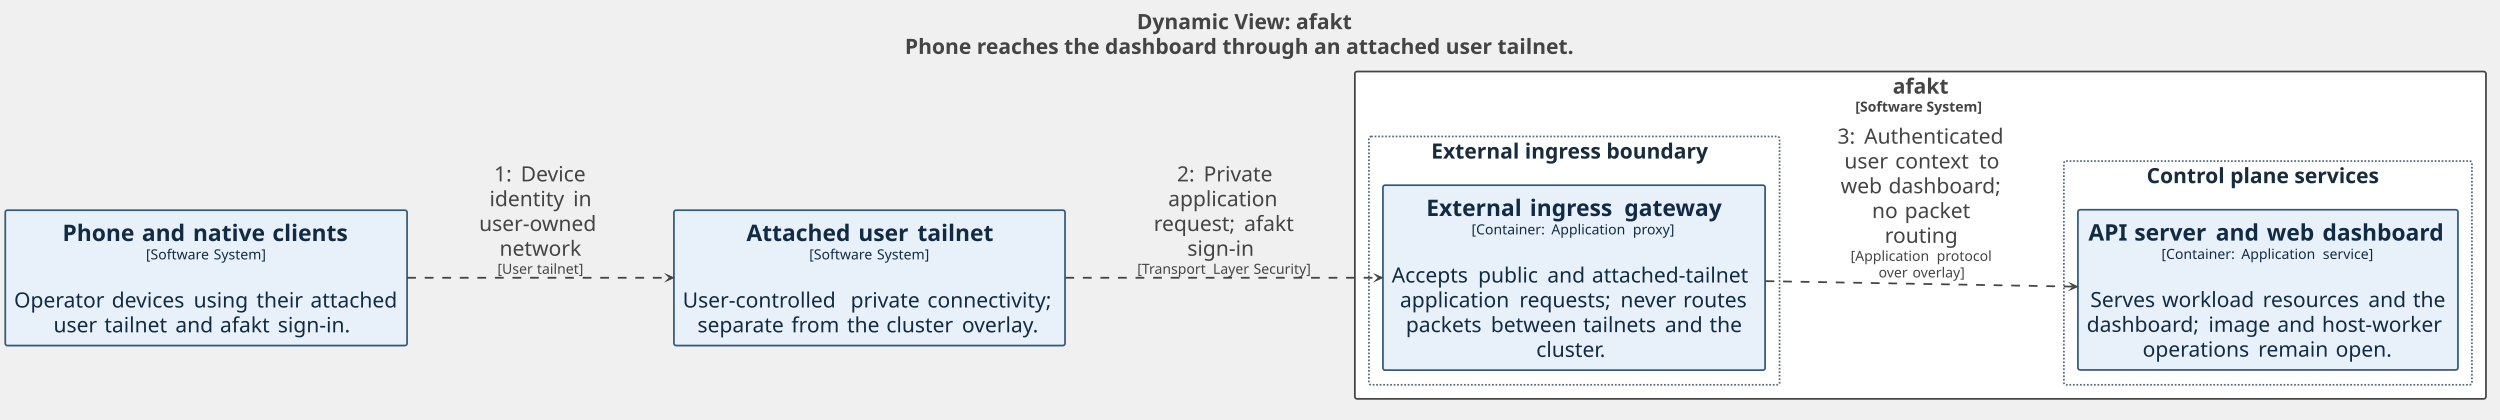
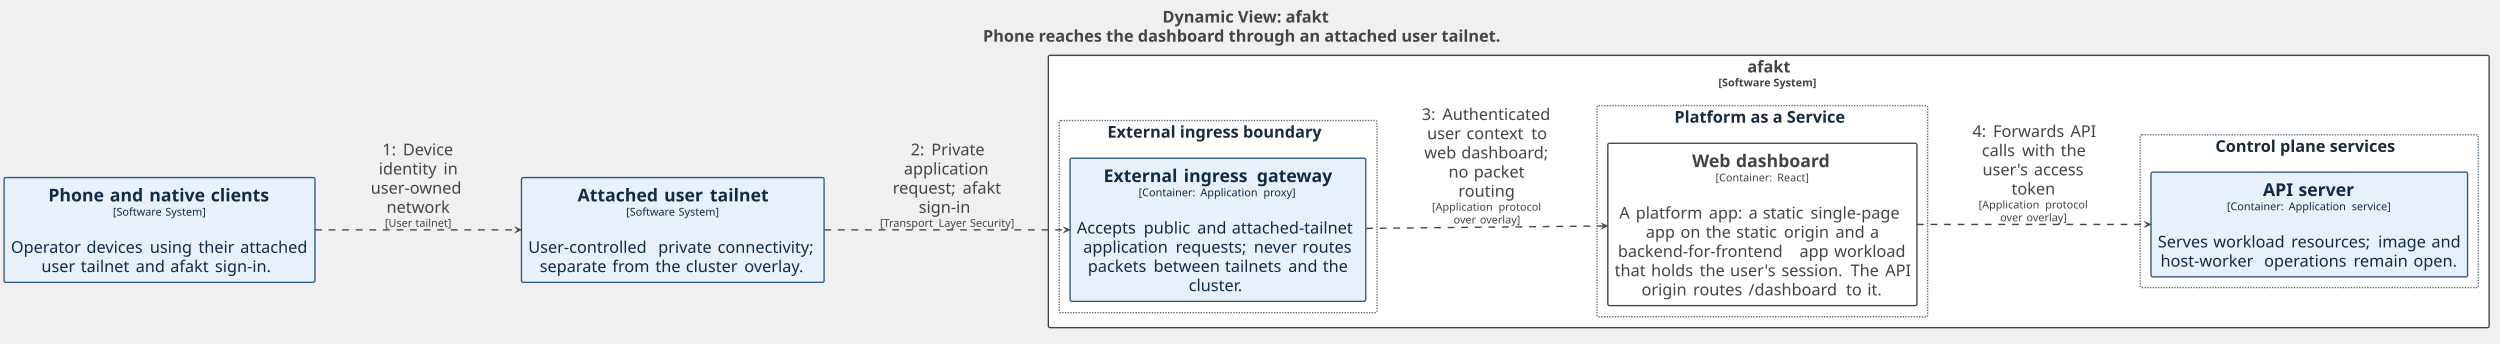
- <svg xmlns="http://www.w3.org/2000/svg" version="1.1" data-diagram-type="DESCRIPTION" style="width:2849px;height:478px;background:#FFFFFF;" width="2849px" height="478px" viewBox="0 0 2849 478" zoomAndPan="magnify" preserveAspectRatio="none" contentStyleType="text/css">
+ <svg xmlns="http://www.w3.org/2000/svg" version="1.1" data-diagram-type="DESCRIPTION" style="width:3682px;height:506px;background:#FFFFFF;" width="3682px" height="506px" viewBox="0 0 3682 506" zoomAndPan="magnify" preserveAspectRatio="none" contentStyleType="text/css">
  <defs />
  <g font-family="sans-serif" lengthAdjust="spacing">
    <g class="title" data-source-line="1">
-       <text x="1295.539" y="33.203" fill="#444" font-size="24" textLength="250.922" font-weight="700">Dynamic View: afakt</text>
-       <text x="1031.217" y="61.469" fill="#444" font-size="24" textLength="779.566" font-weight="700">Phone reaches the dashboard through an attached user tailnet.</text>
-     </g>
-     <g class="cluster" data-qualified-name="afakt.n.size.16..Software System...size." id="ent0001" data-source-line="75">
-       <rect x="1544" y="81.531" width="1289" height="373" fill="#FFF" style="stroke:#444;stroke-width:2;" rx="2.5" ry="2.5" />
-       <text x="2156.959" y="106.734" fill="#444" font-size="24" textLength="63.082" font-weight="700">afakt</text>
-       <text x="2114.32" y="127.266" fill="#444" font-size="16" textLength="148.359" font-weight="700">[Software System]</text>
-     </g>
-     <g class="cluster" data-qualified-name="afakt.n.size.16..Software System...size..group16" id="ent0002" data-source-line="76">
-       <rect x="2352" y="183.531" width="465" height="255" fill="#FFF" style="stroke:#536B7E;stroke-width:2;stroke-dasharray:2,2;" rx="2.5" ry="2.5" />
-       <text x="2446.295" y="208.734" fill="#182C3E" font-size="24" textLength="276.41" font-weight="700">Control plane services</text>
-     </g>
-     <g class="cluster" data-qualified-name="afakt.n.size.16..Software System...size..group17" id="ent0004" data-source-line="80">
-       <rect x="1560" y="155.531" width="468" height="283" fill="#FFF" style="stroke:#536B7E;stroke-width:2;stroke-dasharray:2,2;" rx="2.5" ry="2.5" />
-       <text x="1631.016" y="180.734" fill="#182C3E" font-size="24" textLength="325.969" font-weight="700">External ingress boundary</text>
-     </g>
-     <g class="entity" data-qualified-name="Phoneandnativeclients" id="ent0006" data-source-line="86">
-       <rect x="6" y="239.531" width="457.895" height="154.262" fill="#E8F1FA" style="stroke:#315B7D;stroke-width:2;" rx="2.5" ry="2.5" />
-       <text x="71.178" y="274.668" fill="#122B44" font-size="26" textLength="81.936" font-weight="700">Phone</text>
-       <text x="153.113" y="274.668" fill="#122B44" font-size="26" font-weight="700"> </text>
-       <text x="161.683" y="274.668" fill="#122B44" font-size="26" textLength="49.588" font-weight="700">and</text>
-       <text x="211.271" y="274.668" fill="#122B44" font-size="26" font-weight="700"> </text>
-       <text x="219.84" y="274.668" fill="#122B44" font-size="26" textLength="82.012" font-weight="700">native</text>
-       <text x="301.852" y="274.668" fill="#122B44" font-size="26" font-weight="700"> </text>
-       <text x="310.421" y="274.668" fill="#122B44" font-size="26" textLength="88.296" font-weight="700">clients</text>
-       <text x="166.26" y="295.621" fill="#122B44" font-size="16" textLength="72.141">[Software</text>
-       <text x="238.4" y="295.621" fill="#122B44" font-size="16"> </text>
-       <text x="243.463" y="295.621" fill="#122B44" font-size="16" textLength="60.172">System]</text>
-       <text x="231.15" y="322.199" fill="#122B44" font-size="24"> </text>
-       <text x="16" y="350.465" fill="#122B44" font-size="24" textLength="103.734">Operator</text>
-       <text x="119.734" y="350.465" fill="#122B44" font-size="24"> </text>
-       <text x="127.328" y="350.465" fill="#122B44" font-size="24" textLength="85.734">devices</text>
-       <text x="213.063" y="350.465" fill="#122B44" font-size="24"> </text>
-       <text x="220.656" y="350.465" fill="#122B44" font-size="24" textLength="63.926">using</text>
-       <text x="284.582" y="350.465" fill="#122B44" font-size="24"> </text>
-       <text x="292.176" y="350.465" fill="#122B44" font-size="24" textLength="54">their</text>
-       <text x="346.176" y="350.465" fill="#122B44" font-size="24"> </text>
-       <text x="353.77" y="350.465" fill="#122B44" font-size="24" textLength="100.125">attached</text>
-       <text x="60.959" y="378.73" fill="#122B44" font-size="24" textLength="50.32">user</text>
-       <text x="111.279" y="378.73" fill="#122B44" font-size="24"> </text>
-       <text x="118.873" y="378.73" fill="#122B44" font-size="24" textLength="73.348">tailnet</text>
-       <text x="192.221" y="378.73" fill="#122B44" font-size="24"> </text>
-       <text x="199.814" y="378.73" fill="#122B44" font-size="24" textLength="43.254">and</text>
-       <text x="243.068" y="378.73" fill="#122B44" font-size="24"> </text>
-       <text x="250.662" y="378.73" fill="#122B44" font-size="24" textLength="58.336">afakt</text>
-       <text x="308.998" y="378.73" fill="#122B44" font-size="24"> </text>
-       <text x="316.592" y="378.73" fill="#122B44" font-size="24" textLength="92.344">sign-in.</text>
-     </g>
-     <g class="entity" data-qualified-name="Attachedusertailnet" id="ent0007" data-source-line="87">
-       <rect x="768" y="239.531" width="445.707" height="154.262" fill="#E8F1FA" style="stroke:#315B7D;stroke-width:2;" rx="2.5" ry="2.5" />
-       <text x="850.64" y="274.668" fill="#122B44" font-size="26" textLength="118.879" font-weight="700">Attached</text>
-       <text x="969.519" y="274.668" fill="#122B44" font-size="26" font-weight="700"> </text>
-       <text x="978.088" y="274.668" fill="#122B44" font-size="26" textLength="58.83" font-weight="700">user</text>
-       <text x="1036.918" y="274.668" fill="#122B44" font-size="26" font-weight="700"> </text>
-       <text x="1045.488" y="274.668" fill="#122B44" font-size="26" textLength="85.579" font-weight="700">tailnet</text>
-       <text x="922.166" y="295.621" fill="#122B44" font-size="16" textLength="72.141">[Software</text>
-       <text x="994.307" y="295.621" fill="#122B44" font-size="16"> </text>
-       <text x="999.369" y="295.621" fill="#122B44" font-size="16" textLength="60.172">System]</text>
-       <text x="987.057" y="322.199" fill="#122B44" font-size="24"> </text>
-       <text x="778" y="350.465" fill="#122B44" font-size="24" textLength="183.762">User-controlled</text>
-       <text x="961.762" y="350.465" fill="#122B44" font-size="24"> </text>
-       <text x="969.355" y="350.465" fill="#122B44" font-size="24" textLength="79.887">private</text>
-       <text x="1049.242" y="350.465" fill="#122B44" font-size="24"> </text>
-       <text x="1056.836" y="350.465" fill="#122B44" font-size="24" textLength="146.871">connectivity;</text>
-       <text x="794.852" y="378.73" fill="#122B44" font-size="24" textLength="99.387">separate</text>
-       <text x="894.238" y="378.73" fill="#122B44" font-size="24"> </text>
-       <text x="901.832" y="378.73" fill="#122B44" font-size="24" textLength="55.793">from</text>
-       <text x="957.625" y="378.73" fill="#122B44" font-size="24"> </text>
-       <text x="965.219" y="378.73" fill="#122B44" font-size="24" textLength="37.242">the</text>
-       <text x="1002.461" y="378.73" fill="#122B44" font-size="24"> </text>
-       <text x="1010.055" y="378.73" fill="#122B44" font-size="24" textLength="78.527">cluster</text>
-       <text x="1088.582" y="378.73" fill="#122B44" font-size="24"> </text>
-       <text x="1096.176" y="378.73" fill="#122B44" font-size="24" textLength="90.68">overlay.</text>
-     </g>
-     <g class="entity" data-qualified-name="afakt.n.size.16..Software System...size..group16.afakt.APIserverandwebdashboard" id="ent0003" data-source-line="77">
-       <rect x="2368" y="239.031" width="433.086" height="182.527" fill="#E8F1FA" style="stroke:#315B7D;stroke-width:2;" rx="2.5" ry="2.5" />
-       <text x="2379.964" y="274.168" fill="#122B44" font-size="26" textLength="43.71" font-weight="700">API</text>
-       <text x="2423.674" y="274.168" fill="#122B44" font-size="26" font-weight="700"> </text>
-       <text x="2432.244" y="274.168" fill="#122B44" font-size="26" textLength="84.233" font-weight="700">server</text>
-       <text x="2516.477" y="274.168" fill="#122B44" font-size="26" font-weight="700"> </text>
-       <text x="2525.046" y="274.168" fill="#122B44" font-size="26" textLength="49.588" font-weight="700">and</text>
-       <text x="2574.634" y="274.168" fill="#122B44" font-size="26" font-weight="700"> </text>
-       <text x="2583.204" y="274.168" fill="#122B44" font-size="26" textLength="54.895" font-weight="700">web</text>
-       <text x="2638.098" y="274.168" fill="#122B44" font-size="26" font-weight="700"> </text>
-       <text x="2646.667" y="274.168" fill="#122B44" font-size="26" textLength="142.454" font-weight="700">dashboard</text>
-       <text x="2463.184" y="295.121" fill="#122B44" font-size="16" textLength="85.93">[Container:</text>
-       <text x="2549.113" y="295.121" fill="#122B44" font-size="16"> </text>
-       <text x="2554.176" y="295.121" fill="#122B44" font-size="16" textLength="87.828">Application</text>
-       <text x="2642.004" y="295.121" fill="#122B44" font-size="16"> </text>
-       <text x="2647.066" y="295.121" fill="#122B44" font-size="16" textLength="58.836">service]</text>
-       <text x="2580.746" y="321.699" fill="#122B44" font-size="24"> </text>
-       <text x="2382.084" y="349.965" fill="#122B44" font-size="24" textLength="74.145">Serves</text>
-       <text x="2456.229" y="349.965" fill="#122B44" font-size="24"> </text>
-       <text x="2463.822" y="349.965" fill="#122B44" font-size="24" textLength="107.121">workload</text>
-       <text x="2570.943" y="349.965" fill="#122B44" font-size="24"> </text>
-       <text x="2578.537" y="349.965" fill="#122B44" font-size="24" textLength="112.781">resources</text>
-       <text x="2691.318" y="349.965" fill="#122B44" font-size="24"> </text>
-       <text x="2698.912" y="349.965" fill="#122B44" font-size="24" textLength="43.254">and</text>
-       <text x="2742.166" y="349.965" fill="#122B44" font-size="24"> </text>
-       <text x="2749.76" y="349.965" fill="#122B44" font-size="24" textLength="37.242">the</text>
-       <text x="2378" y="378.23" fill="#122B44" font-size="24" textLength="131.109">dashboard;</text>
-       <text x="2509.109" y="378.23" fill="#122B44" font-size="24"> </text>
-       <text x="2516.703" y="378.23" fill="#122B44" font-size="24" textLength="70.934">image</text>
-       <text x="2587.637" y="378.23" fill="#122B44" font-size="24"> </text>
-       <text x="2595.23" y="378.23" fill="#122B44" font-size="24" textLength="43.254">and</text>
-       <text x="2638.484" y="378.23" fill="#122B44" font-size="24"> </text>
-       <text x="2646.078" y="378.23" fill="#122B44" font-size="24" textLength="145.008">host-worker</text>
-       <text x="2441.715" y="406.496" fill="#122B44" font-size="24" textLength="124.078">operations</text>
-       <text x="2565.793" y="406.496" fill="#122B44" font-size="24"> </text>
-       <text x="2573.387" y="406.496" fill="#122B44" font-size="24" textLength="80.684">remain</text>
-       <text x="2654.07" y="406.496" fill="#122B44" font-size="24"> </text>
-       <text x="2661.664" y="406.496" fill="#122B44" font-size="24" textLength="65.707">open.</text>
-     </g>
-     <g class="entity" data-qualified-name="afakt.n.size.16..Software System...size..group17.afakt.Externalingressgateway" id="ent0005" data-source-line="81">
-       <rect x="1576" y="211.031" width="435.5" height="210.793" fill="#E8F1FA" style="stroke:#315B7D;stroke-width:2;" rx="2.5" ry="2.5" />
-       <text x="1625.378" y="246.168" fill="#122B44" font-size="26" textLength="109.383" font-weight="700">External</text>
-       <text x="1734.761" y="246.168" fill="#122B44" font-size="26" font-weight="700"> </text>
-       <text x="1743.331" y="246.168" fill="#122B44" font-size="26" textLength="99.138" font-weight="700">ingress</text>
-       <text x="1842.468" y="246.168" fill="#122B44" font-size="26" font-weight="700"> </text>
-       <text x="1851.038" y="246.168" fill="#122B44" font-size="26" textLength="111.084" font-weight="700">gateway</text>
-       <text x="1676.898" y="267.121" fill="#122B44" font-size="16" textLength="85.93">[Container:</text>
-       <text x="1762.828" y="267.121" fill="#122B44" font-size="16"> </text>
-       <text x="1767.891" y="267.121" fill="#122B44" font-size="16" textLength="87.828">Application</text>
-       <text x="1855.719" y="267.121" fill="#122B44" font-size="16"> </text>
-       <text x="1860.781" y="267.121" fill="#122B44" font-size="16" textLength="49.82">proxy]</text>
-       <text x="1789.953" y="293.699" fill="#122B44" font-size="24"> </text>
-       <text x="1586" y="321.965" fill="#122B44" font-size="24" textLength="90.832">Accepts</text>
-       <text x="1676.832" y="321.965" fill="#122B44" font-size="24"> </text>
-       <text x="1684.426" y="321.965" fill="#122B44" font-size="24" textLength="71.273">public</text>
-       <text x="1755.699" y="321.965" fill="#122B44" font-size="24"> </text>
-       <text x="1763.293" y="321.965" fill="#122B44" font-size="24" textLength="43.254">and</text>
-       <text x="1806.547" y="321.965" fill="#122B44" font-size="24"> </text>
-       <text x="1814.141" y="321.965" fill="#122B44" font-size="24" textLength="187.359">attached-tailnet</text>
-       <text x="1595.381" y="350.23" fill="#122B44" font-size="24" textLength="128.438">application</text>
-       <text x="1723.818" y="350.23" fill="#122B44" font-size="24"> </text>
-       <text x="1731.412" y="350.23" fill="#122B44" font-size="24" textLength="107.602">requests;</text>
-       <text x="1839.014" y="350.23" fill="#122B44" font-size="24"> </text>
-       <text x="1846.607" y="350.23" fill="#122B44" font-size="24" textLength="63.879">never</text>
-       <text x="1910.486" y="350.23" fill="#122B44" font-size="24"> </text>
-       <text x="1918.08" y="350.23" fill="#122B44" font-size="24" textLength="74.039">routes</text>
-       <text x="1602.102" y="378.496" fill="#122B44" font-size="24" textLength="89.262">packets</text>
-       <text x="1691.363" y="378.496" fill="#122B44" font-size="24"> </text>
-       <text x="1698.957" y="378.496" fill="#122B44" font-size="24" textLength="97.582">between</text>
-       <text x="1796.539" y="378.496" fill="#122B44" font-size="24"> </text>
-       <text x="1804.133" y="378.496" fill="#122B44" font-size="24" textLength="85.582">tailnets</text>
-       <text x="1889.715" y="378.496" fill="#122B44" font-size="24"> </text>
-       <text x="1897.309" y="378.496" fill="#122B44" font-size="24" textLength="43.254">and</text>
-       <text x="1940.563" y="378.496" fill="#122B44" font-size="24"> </text>
-       <text x="1948.156" y="378.496" fill="#122B44" font-size="24" textLength="37.242">the</text>
-       <text x="1750.689" y="406.762" fill="#122B44" font-size="24" textLength="86.121">cluster.</text>
-     </g>
-     <g class="link" data-entity-1="ent0006" data-entity-2="ent0007" id="lnk8" data-link-type="dependency">
-       <polygon points="767.865,316.531,758.865,312.531,762.865,316.531,758.865,320.531,767.865,316.531" fill="#444" style="stroke:#444;stroke-width:1;stroke-linejoin:miter;stroke-miterlimit:10;" />
-       <path d="M464.015,316.531 C560.357,316.531 667.168,316.531 762.865,316.531" style="stroke:#444;stroke-width:2;stroke-dasharray:10,10;" fill="none" />
-       <text x="563.039" y="206.734" fill="#444" font-size="24" textLength="22.77">1:</text>
-       <text x="585.809" y="206.734" fill="#444" font-size="24"> </text>
-       <text x="593.402" y="206.734" fill="#444" font-size="24" textLength="76.371">Device</text>
-       <text x="557.824" y="235" fill="#444" font-size="24" textLength="87.738">identity</text>
-       <text x="645.563" y="235" fill="#444" font-size="24"> </text>
-       <text x="653.156" y="235" fill="#444" font-size="24" textLength="21.832">in</text>
-       <text x="546" y="263.266" fill="#444" font-size="24" textLength="140.813">user-owned</text>
-       <text x="569.244" y="291.531" fill="#444" font-size="24" textLength="94.324">network</text>
-       <text x="566.871" y="312.063" fill="#444" font-size="16" textLength="39.906">[User</text>
-       <text x="606.777" y="312.063" fill="#444" font-size="16"> </text>
-       <text x="611.84" y="312.063" fill="#444" font-size="16" textLength="54.102">tailnet]</text>
-     </g>
-     <g class="link" data-entity-1="ent0007" data-entity-2="ent0005" id="lnk9" data-link-type="dependency">
-       <polygon points="1575.703,316.531,1566.703,312.531,1570.703,316.531,1566.703,320.531,1575.703,316.531" fill="#444" style="stroke:#444;stroke-width:1;stroke-linejoin:miter;stroke-miterlimit:10;" />
-       <path d="M1214.059,316.531 C1326.914,316.531 1458.529,316.531 1570.703,316.531" style="stroke:#444;stroke-width:2;stroke-dasharray:10,10;" fill="none" />
-       <text x="1341.248" y="206.734" fill="#444" font-size="24" textLength="22.77">2:</text>
-       <text x="1364.018" y="206.734" fill="#444" font-size="24"> </text>
-       <text x="1371.611" y="206.734" fill="#444" font-size="24" textLength="78.047">Private</text>
-       <text x="1331.234" y="235" fill="#444" font-size="24" textLength="128.438">application</text>
-       <text x="1314.805" y="263.266" fill="#444" font-size="24" textLength="95.367">request;</text>
-       <text x="1410.172" y="263.266" fill="#444" font-size="24"> </text>
-       <text x="1417.766" y="263.266" fill="#444" font-size="24" textLength="58.336">afakt</text>
-       <text x="1353.078" y="291.531" fill="#444" font-size="24" textLength="84.75">sign-in</text>
-       <text x="1296" y="312.063" fill="#444" font-size="16" textLength="81.219">[Transport</text>
-       <text x="1377.219" y="312.063" fill="#444" font-size="16"> </text>
-       <text x="1382.281" y="312.063" fill="#444" font-size="16" textLength="41.188">Layer</text>
-       <text x="1423.469" y="312.063" fill="#444" font-size="16"> </text>
-       <text x="1428.531" y="312.063" fill="#444" font-size="16" textLength="66.375">Security]</text>
-     </g>
-     <g class="link" data-entity-1="ent0005" data-entity-2="ent0003" id="lnk10" data-link-type="dependency">
-       <polygon points="2367.753,326.701,2358.825,322.541,2362.754,326.612,2358.683,330.54,2367.753,326.701" fill="#444" style="stroke:#444;stroke-width:1;stroke-linejoin:miter;stroke-miterlimit:10;" />
-       <path d="M2012.026,320.385 C2122.804,322.351 2252.158,324.648 2362.754,326.612" style="stroke:#444;stroke-width:2;stroke-dasharray:10,10;" fill="none" />
-       <text x="2094" y="163.734" fill="#444" font-size="24" textLength="22.77">3:</text>
-       <text x="2116.77" y="163.734" fill="#444" font-size="24"> </text>
-       <text x="2124.363" y="163.734" fill="#444" font-size="24" textLength="162.504">Authenticated</text>
-       <text x="2101.834" y="192" fill="#444" font-size="24" textLength="50.32">user</text>
-       <text x="2152.154" y="192" fill="#444" font-size="24"> </text>
-       <text x="2159.748" y="192" fill="#444" font-size="24" textLength="87.973">context</text>
-       <text x="2247.721" y="192" fill="#444" font-size="24"> </text>
-       <text x="2255.314" y="192" fill="#444" font-size="24" textLength="23.719">to</text>
-       <text x="2097.598" y="220.266" fill="#444" font-size="24" textLength="46.969">web</text>
-       <text x="2144.566" y="220.266" fill="#444" font-size="24"> </text>
-       <text x="2152.16" y="220.266" fill="#444" font-size="24" textLength="131.109">dashboard;</text>
-       <text x="2133.305" y="248.531" fill="#444" font-size="24" textLength="29.637">no</text>
-       <text x="2162.941" y="248.531" fill="#444" font-size="24"> </text>
-       <text x="2170.535" y="248.531" fill="#444" font-size="24" textLength="77.027">packet</text>
-       <text x="2147.818" y="276.797" fill="#444" font-size="24" textLength="85.23">routing</text>
-       <text x="2108.934" y="297.328" fill="#444" font-size="16" textLength="93.031">[Application</text>
-       <text x="2201.965" y="297.328" fill="#444" font-size="16"> </text>
-       <text x="2207.027" y="297.328" fill="#444" font-size="16" textLength="64.906">protocol</text>
-       <text x="2140.82" y="316.172" fill="#444" font-size="16" textLength="33.57">over</text>
-       <text x="2174.391" y="316.172" fill="#444" font-size="16"> </text>
-       <text x="2179.453" y="316.172" fill="#444" font-size="16" textLength="60.594">overlay]</text>
+       <text x="1712.039" y="33.203" fill="#444" font-size="24" textLength="250.922" font-weight="700">Dynamic View: afakt</text>
+       <text x="1447.717" y="61.469" fill="#444" font-size="24" textLength="779.566" font-weight="700">Phone reaches the dashboard through an attached user tailnet.</text>
+     </g>
+     <g class="cluster" data-qualified-name="afakt.n.size.16..Software System...size." id="ent0001" data-source-line="98">
+       <rect x="1544" y="81.531" width="2122" height="401" fill="#FFF" style="stroke:#444;stroke-width:2;" rx="2.5" ry="2.5" />
+       <text x="2573.459" y="106.734" fill="#444" font-size="24" textLength="63.082" font-weight="700">afakt</text>
+       <text x="2530.82" y="127.266" fill="#444" font-size="16" textLength="148.359" font-weight="700">[Software System]</text>
+     </g>
+     <g class="cluster" data-qualified-name="afakt.n.size.16..Software System...size..group17" id="ent0002" data-source-line="99">
+       <rect x="3152" y="198.531" width="498" height="225" fill="#FFF" style="stroke:#536B7E;stroke-width:2;stroke-dasharray:2,2;" rx="2.5" ry="2.5" />
+       <text x="3262.795" y="223.734" fill="#182C3E" font-size="24" textLength="276.41" font-weight="700">Control plane services</text>
+     </g>
+     <g class="cluster" data-qualified-name="afakt.n.size.16..Software System...size..group18" id="ent0004" data-source-line="103">
+       <rect x="1560" y="177.531" width="468" height="283" fill="#FFF" style="stroke:#536B7E;stroke-width:2;stroke-dasharray:2,2;" rx="2.5" ry="2.5" />
+       <text x="1631.016" y="202.734" fill="#182C3E" font-size="24" textLength="325.969" font-weight="700">External ingress boundary</text>
+     </g>
+     <g class="cluster" data-qualified-name="afakt.n.size.16..Software System...size..group19" id="ent0006" data-source-line="107">
+       <rect x="2352" y="155.531" width="487" height="311" fill="#FFF" style="stroke:#536B7E;stroke-width:2;stroke-dasharray:2,2;" rx="2.5" ry="2.5" />
+       <text x="2466.049" y="180.734" fill="#182C3E" font-size="24" textLength="258.902" font-weight="700">Platform as a Service</text>
+     </g>
+     <g class="entity" data-qualified-name="Phoneandnativeclients" id="ent0008" data-source-line="113">
+       <rect x="6" y="261.531" width="457.895" height="154.262" fill="#E8F1FA" style="stroke:#315B7D;stroke-width:2;" rx="2.5" ry="2.5" />
+       <text x="71.178" y="296.668" fill="#122B44" font-size="26" textLength="81.936" font-weight="700">Phone</text>
+       <text x="153.113" y="296.668" fill="#122B44" font-size="26" font-weight="700"> </text>
+       <text x="161.683" y="296.668" fill="#122B44" font-size="26" textLength="49.588" font-weight="700">and</text>
+       <text x="211.271" y="296.668" fill="#122B44" font-size="26" font-weight="700"> </text>
+       <text x="219.84" y="296.668" fill="#122B44" font-size="26" textLength="82.012" font-weight="700">native</text>
+       <text x="301.852" y="296.668" fill="#122B44" font-size="26" font-weight="700"> </text>
+       <text x="310.421" y="296.668" fill="#122B44" font-size="26" textLength="88.296" font-weight="700">clients</text>
+       <text x="166.26" y="317.621" fill="#122B44" font-size="16" textLength="72.141">[Software</text>
+       <text x="238.4" y="317.621" fill="#122B44" font-size="16"> </text>
+       <text x="243.463" y="317.621" fill="#122B44" font-size="16" textLength="60.172">System]</text>
+       <text x="231.15" y="344.199" fill="#122B44" font-size="24"> </text>
+       <text x="16" y="372.465" fill="#122B44" font-size="24" textLength="103.734">Operator</text>
+       <text x="119.734" y="372.465" fill="#122B44" font-size="24"> </text>
+       <text x="127.328" y="372.465" fill="#122B44" font-size="24" textLength="85.734">devices</text>
+       <text x="213.063" y="372.465" fill="#122B44" font-size="24"> </text>
+       <text x="220.656" y="372.465" fill="#122B44" font-size="24" textLength="63.926">using</text>
+       <text x="284.582" y="372.465" fill="#122B44" font-size="24"> </text>
+       <text x="292.176" y="372.465" fill="#122B44" font-size="24" textLength="54">their</text>
+       <text x="346.176" y="372.465" fill="#122B44" font-size="24"> </text>
+       <text x="353.77" y="372.465" fill="#122B44" font-size="24" textLength="100.125">attached</text>
+       <text x="60.959" y="400.73" fill="#122B44" font-size="24" textLength="50.32">user</text>
+       <text x="111.279" y="400.73" fill="#122B44" font-size="24"> </text>
+       <text x="118.873" y="400.73" fill="#122B44" font-size="24" textLength="73.348">tailnet</text>
+       <text x="192.221" y="400.73" fill="#122B44" font-size="24"> </text>
+       <text x="199.814" y="400.73" fill="#122B44" font-size="24" textLength="43.254">and</text>
+       <text x="243.068" y="400.73" fill="#122B44" font-size="24"> </text>
+       <text x="250.662" y="400.73" fill="#122B44" font-size="24" textLength="58.336">afakt</text>
+       <text x="308.998" y="400.73" fill="#122B44" font-size="24"> </text>
+       <text x="316.592" y="400.73" fill="#122B44" font-size="24" textLength="92.344">sign-in.</text>
+     </g>
+     <g class="entity" data-qualified-name="Attachedusertailnet" id="ent0009" data-source-line="114">
+       <rect x="768" y="261.531" width="445.707" height="154.262" fill="#E8F1FA" style="stroke:#315B7D;stroke-width:2;" rx="2.5" ry="2.5" />
+       <text x="850.64" y="296.668" fill="#122B44" font-size="26" textLength="118.879" font-weight="700">Attached</text>
+       <text x="969.519" y="296.668" fill="#122B44" font-size="26" font-weight="700"> </text>
+       <text x="978.088" y="296.668" fill="#122B44" font-size="26" textLength="58.83" font-weight="700">user</text>
+       <text x="1036.918" y="296.668" fill="#122B44" font-size="26" font-weight="700"> </text>
+       <text x="1045.488" y="296.668" fill="#122B44" font-size="26" textLength="85.579" font-weight="700">tailnet</text>
+       <text x="922.166" y="317.621" fill="#122B44" font-size="16" textLength="72.141">[Software</text>
+       <text x="994.307" y="317.621" fill="#122B44" font-size="16"> </text>
+       <text x="999.369" y="317.621" fill="#122B44" font-size="16" textLength="60.172">System]</text>
+       <text x="987.057" y="344.199" fill="#122B44" font-size="24"> </text>
+       <text x="778" y="372.465" fill="#122B44" font-size="24" textLength="183.762">User-controlled</text>
+       <text x="961.762" y="372.465" fill="#122B44" font-size="24"> </text>
+       <text x="969.355" y="372.465" fill="#122B44" font-size="24" textLength="79.887">private</text>
+       <text x="1049.242" y="372.465" fill="#122B44" font-size="24"> </text>
+       <text x="1056.836" y="372.465" fill="#122B44" font-size="24" textLength="146.871">connectivity;</text>
+       <text x="794.852" y="400.73" fill="#122B44" font-size="24" textLength="99.387">separate</text>
+       <text x="894.238" y="400.73" fill="#122B44" font-size="24"> </text>
+       <text x="901.832" y="400.73" fill="#122B44" font-size="24" textLength="55.793">from</text>
+       <text x="957.625" y="400.73" fill="#122B44" font-size="24"> </text>
+       <text x="965.219" y="400.73" fill="#122B44" font-size="24" textLength="37.242">the</text>
+       <text x="1002.461" y="400.73" fill="#122B44" font-size="24"> </text>
+       <text x="1010.055" y="400.73" fill="#122B44" font-size="24" textLength="78.527">cluster</text>
+       <text x="1088.582" y="400.73" fill="#122B44" font-size="24"> </text>
+       <text x="1096.176" y="400.73" fill="#122B44" font-size="24" textLength="90.68">overlay.</text>
+     </g>
+     <g class="entity" data-qualified-name="afakt.n.size.16..Software System...size..group17.afakt.APIserver" id="ent0003" data-source-line="100">
+       <rect x="3168" y="253.531" width="466.203" height="154.262" fill="#E8F1FA" style="stroke:#315B7D;stroke-width:2;" rx="2.5" ry="2.5" />
+       <text x="3332.845" y="288.668" fill="#122B44" font-size="26" textLength="43.71" font-weight="700">API</text>
+       <text x="3376.555" y="288.668" fill="#122B44" font-size="26" font-weight="700"> </text>
+       <text x="3385.125" y="288.668" fill="#122B44" font-size="26" textLength="84.233" font-weight="700">server</text>
+       <text x="3279.742" y="309.621" fill="#122B44" font-size="16" textLength="85.93">[Container:</text>
+       <text x="3365.672" y="309.621" fill="#122B44" font-size="16"> </text>
+       <text x="3370.734" y="309.621" fill="#122B44" font-size="16" textLength="87.828">Application</text>
+       <text x="3458.563" y="309.621" fill="#122B44" font-size="16"> </text>
+       <text x="3463.625" y="309.621" fill="#122B44" font-size="16" textLength="58.836">service]</text>
+       <text x="3397.305" y="336.199" fill="#122B44" font-size="24"> </text>
+       <text x="3178" y="364.465" fill="#122B44" font-size="24" textLength="74.145">Serves</text>
+       <text x="3252.145" y="364.465" fill="#122B44" font-size="24"> </text>
+       <text x="3259.738" y="364.465" fill="#122B44" font-size="24" textLength="107.121">workload</text>
+       <text x="3366.859" y="364.465" fill="#122B44" font-size="24"> </text>
+       <text x="3374.453" y="364.465" fill="#122B44" font-size="24" textLength="120.375">resources;</text>
+       <text x="3494.828" y="364.465" fill="#122B44" font-size="24"> </text>
+       <text x="3502.422" y="364.465" fill="#122B44" font-size="24" textLength="70.934">image</text>
+       <text x="3573.355" y="364.465" fill="#122B44" font-size="24"> </text>
+       <text x="3580.949" y="364.465" fill="#122B44" font-size="24" textLength="43.254">and</text>
+       <text x="3181.973" y="392.73" fill="#122B44" font-size="24" textLength="145.008">host-worker</text>
+       <text x="3326.98" y="392.73" fill="#122B44" font-size="24"> </text>
+       <text x="3334.574" y="392.73" fill="#122B44" font-size="24" textLength="124.078">operations</text>
+       <text x="3458.652" y="392.73" fill="#122B44" font-size="24"> </text>
+       <text x="3466.246" y="392.73" fill="#122B44" font-size="24" textLength="80.684">remain</text>
+       <text x="3546.93" y="392.73" fill="#122B44" font-size="24"> </text>
+       <text x="3554.523" y="392.73" fill="#122B44" font-size="24" textLength="65.707">open.</text>
+     </g>
+     <g class="entity" data-qualified-name="afakt.n.size.16..Software System...size..group18.afakt.Externalingressgateway" id="ent0005" data-source-line="104">
+       <rect x="1576" y="233.031" width="435.5" height="210.793" fill="#E8F1FA" style="stroke:#315B7D;stroke-width:2;" rx="2.5" ry="2.5" />
+       <text x="1625.378" y="268.168" fill="#122B44" font-size="26" textLength="109.383" font-weight="700">External</text>
+       <text x="1734.761" y="268.168" fill="#122B44" font-size="26" font-weight="700"> </text>
+       <text x="1743.331" y="268.168" fill="#122B44" font-size="26" textLength="99.138" font-weight="700">ingress</text>
+       <text x="1842.468" y="268.168" fill="#122B44" font-size="26" font-weight="700"> </text>
+       <text x="1851.038" y="268.168" fill="#122B44" font-size="26" textLength="111.084" font-weight="700">gateway</text>
+       <text x="1676.898" y="289.121" fill="#122B44" font-size="16" textLength="85.93">[Container:</text>
+       <text x="1762.828" y="289.121" fill="#122B44" font-size="16"> </text>
+       <text x="1767.891" y="289.121" fill="#122B44" font-size="16" textLength="87.828">Application</text>
+       <text x="1855.719" y="289.121" fill="#122B44" font-size="16"> </text>
+       <text x="1860.781" y="289.121" fill="#122B44" font-size="16" textLength="49.82">proxy]</text>
+       <text x="1789.953" y="315.699" fill="#122B44" font-size="24"> </text>
+       <text x="1586" y="343.965" fill="#122B44" font-size="24" textLength="90.832">Accepts</text>
+       <text x="1676.832" y="343.965" fill="#122B44" font-size="24"> </text>
+       <text x="1684.426" y="343.965" fill="#122B44" font-size="24" textLength="71.273">public</text>
+       <text x="1755.699" y="343.965" fill="#122B44" font-size="24"> </text>
+       <text x="1763.293" y="343.965" fill="#122B44" font-size="24" textLength="43.254">and</text>
+       <text x="1806.547" y="343.965" fill="#122B44" font-size="24"> </text>
+       <text x="1814.141" y="343.965" fill="#122B44" font-size="24" textLength="187.359">attached-tailnet</text>
+       <text x="1595.381" y="372.23" fill="#122B44" font-size="24" textLength="128.438">application</text>
+       <text x="1723.818" y="372.23" fill="#122B44" font-size="24"> </text>
+       <text x="1731.412" y="372.23" fill="#122B44" font-size="24" textLength="107.602">requests;</text>
+       <text x="1839.014" y="372.23" fill="#122B44" font-size="24"> </text>
+       <text x="1846.607" y="372.23" fill="#122B44" font-size="24" textLength="63.879">never</text>
+       <text x="1910.486" y="372.23" fill="#122B44" font-size="24"> </text>
+       <text x="1918.08" y="372.23" fill="#122B44" font-size="24" textLength="74.039">routes</text>
+       <text x="1602.102" y="400.496" fill="#122B44" font-size="24" textLength="89.262">packets</text>
+       <text x="1691.363" y="400.496" fill="#122B44" font-size="24"> </text>
+       <text x="1698.957" y="400.496" fill="#122B44" font-size="24" textLength="97.582">between</text>
+       <text x="1796.539" y="400.496" fill="#122B44" font-size="24"> </text>
+       <text x="1804.133" y="400.496" fill="#122B44" font-size="24" textLength="85.582">tailnets</text>
+       <text x="1889.715" y="400.496" fill="#122B44" font-size="24"> </text>
+       <text x="1897.309" y="400.496" fill="#122B44" font-size="24" textLength="43.254">and</text>
+       <text x="1940.563" y="400.496" fill="#122B44" font-size="24"> </text>
+       <text x="1948.156" y="400.496" fill="#122B44" font-size="24" textLength="37.242">the</text>
+       <text x="1750.689" y="428.762" fill="#122B44" font-size="24" textLength="86.121">cluster.</text>
+     </g>
+     <g class="entity" data-qualified-name="afakt.n.size.16..Software System...size..group19.afakt.Webdashboard" id="ent0007" data-source-line="108">
+       <rect x="2368" y="211.031" width="455.293" height="239.059" fill="#FFF" style="stroke:#444;stroke-width:2;" rx="2.5" ry="2.5" />
+       <text x="2492.154" y="246.168" fill="#444" font-size="26" textLength="55.961" font-weight="700">Web</text>
+       <text x="2548.115" y="246.168" fill="#444" font-size="26" font-weight="700"> </text>
+       <text x="2556.685" y="246.168" fill="#444" font-size="26" textLength="142.454" font-weight="700">dashboard</text>
+       <text x="2526.525" y="267.121" fill="#444" font-size="16" textLength="85.93">[Container:</text>
+       <text x="2612.455" y="267.121" fill="#444" font-size="16"> </text>
+       <text x="2617.518" y="267.121" fill="#444" font-size="16" textLength="47.25">React]</text>
+       <text x="2591.85" y="293.699" fill="#444" font-size="24"> </text>
+       <text x="2384.896" y="321.965" fill="#444" font-size="24">A</text>
+       <text x="2401.455" y="321.965" fill="#444" font-size="24"> </text>
+       <text x="2409.049" y="321.965" fill="#444" font-size="24" textLength="100.066">platform</text>
+       <text x="2509.115" y="321.965" fill="#444" font-size="24"> </text>
+       <text x="2516.709" y="321.965" fill="#444" font-size="24" textLength="51.059">app:</text>
+       <text x="2567.768" y="321.965" fill="#444" font-size="24"> </text>
+       <text x="2575.361" y="321.965" fill="#444" font-size="24">a</text>
+       <text x="2588.615" y="321.965" fill="#444" font-size="24"> </text>
+       <text x="2596.209" y="321.965" fill="#444" font-size="24" textLength="62.672">static</text>
+       <text x="2658.881" y="321.965" fill="#444" font-size="24"> </text>
+       <text x="2666.475" y="321.965" fill="#444" font-size="24" textLength="139.922">single-page</text>
+       <text x="2423.955" y="350.23" fill="#444" font-size="24" textLength="43.465">app</text>
+       <text x="2467.42" y="350.23" fill="#444" font-size="24"> </text>
+       <text x="2475.014" y="350.23" fill="#444" font-size="24" textLength="29.637">on</text>
+       <text x="2504.65" y="350.23" fill="#444" font-size="24"> </text>
+       <text x="2512.244" y="350.23" fill="#444" font-size="24" textLength="37.242">the</text>
+       <text x="2549.486" y="350.23" fill="#444" font-size="24"> </text>
+       <text x="2557.08" y="350.23" fill="#444" font-size="24" textLength="62.672">static</text>
+       <text x="2619.752" y="350.23" fill="#444" font-size="24"> </text>
+       <text x="2627.346" y="350.23" fill="#444" font-size="24" textLength="68.297">origin</text>
+       <text x="2695.643" y="350.23" fill="#444" font-size="24"> </text>
+       <text x="2703.236" y="350.23" fill="#444" font-size="24" textLength="43.254">and</text>
+       <text x="2746.49" y="350.23" fill="#444" font-size="24"> </text>
+       <text x="2754.084" y="350.23" fill="#444" font-size="24">a</text>
+       <text x="2382.84" y="378.496" fill="#444" font-size="24" textLength="259.84">backend-for-frontend</text>
+       <text x="2642.68" y="378.496" fill="#444" font-size="24"> </text>
+       <text x="2650.273" y="378.496" fill="#444" font-size="24" textLength="43.465">app</text>
+       <text x="2693.738" y="378.496" fill="#444" font-size="24"> </text>
+       <text x="2701.332" y="378.496" fill="#444" font-size="24" textLength="107.121">workload</text>
+       <text x="2378" y="406.762" fill="#444" font-size="24" textLength="46.102">that</text>
+       <text x="2424.102" y="406.762" fill="#444" font-size="24"> </text>
+       <text x="2431.695" y="406.762" fill="#444" font-size="24" textLength="63.914">holds</text>
+       <text x="2495.609" y="406.762" fill="#444" font-size="24"> </text>
+       <text x="2503.203" y="406.762" fill="#444" font-size="24" textLength="37.242">the</text>
+       <text x="2540.445" y="406.762" fill="#444" font-size="24"> </text>
+       <text x="2548.039" y="406.762" fill="#444" font-size="24" textLength="68.051">user's</text>
+       <text x="2616.09" y="406.762" fill="#444" font-size="24"> </text>
+       <text x="2623.684" y="406.762" fill="#444" font-size="24" textLength="94.242">session.</text>
+       <text x="2717.926" y="406.762" fill="#444" font-size="24"> </text>
+       <text x="2725.52" y="406.762" fill="#444" font-size="24" textLength="43.441">The</text>
+       <text x="2768.961" y="406.762" fill="#444" font-size="24"> </text>
+       <text x="2776.555" y="406.762" fill="#444" font-size="24" textLength="36.738">API</text>
+       <text x="2417.627" y="435.027" fill="#444" font-size="24" textLength="68.297">origin</text>
+       <text x="2485.924" y="435.027" fill="#444" font-size="24"> </text>
+       <text x="2493.518" y="435.027" fill="#444" font-size="24" textLength="74.039">routes</text>
+       <text x="2567.557" y="435.027" fill="#444" font-size="24"> </text>
+       <text x="2575.15" y="435.027" fill="#444" font-size="24" textLength="136.102">/dashboard</text>
+       <text x="2711.252" y="435.027" fill="#444" font-size="24"> </text>
+       <text x="2718.846" y="435.027" fill="#444" font-size="24" textLength="23.719">to</text>
+       <text x="2742.564" y="435.027" fill="#444" font-size="24"> </text>
+       <text x="2750.158" y="435.027" fill="#444" font-size="24" textLength="23.508">it.</text>
+     </g>
+     <g class="link" data-entity-1="ent0008" data-entity-2="ent0009" id="lnk10" data-link-type="dependency">
+       <polygon points="767.865,338.531,758.865,334.531,762.865,338.531,758.865,342.531,767.865,338.531" fill="#444" style="stroke:#444;stroke-width:1;stroke-linejoin:miter;stroke-miterlimit:10;" />
+       <path d="M464.015,338.531 C560.357,338.531 667.168,338.531 762.865,338.531" style="stroke:#444;stroke-width:2;stroke-dasharray:10,10;" fill="none" />
+       <text x="563.039" y="228.734" fill="#444" font-size="24" textLength="22.77">1:</text>
+       <text x="585.809" y="228.734" fill="#444" font-size="24"> </text>
+       <text x="593.402" y="228.734" fill="#444" font-size="24" textLength="76.371">Device</text>
+       <text x="557.824" y="257" fill="#444" font-size="24" textLength="87.738">identity</text>
+       <text x="645.563" y="257" fill="#444" font-size="24"> </text>
+       <text x="653.156" y="257" fill="#444" font-size="24" textLength="21.832">in</text>
+       <text x="546" y="285.266" fill="#444" font-size="24" textLength="140.813">user-owned</text>
+       <text x="569.244" y="313.531" fill="#444" font-size="24" textLength="94.324">network</text>
+       <text x="566.871" y="334.063" fill="#444" font-size="16" textLength="39.906">[User</text>
+       <text x="606.777" y="334.063" fill="#444" font-size="16"> </text>
+       <text x="611.84" y="334.063" fill="#444" font-size="16" textLength="54.102">tailnet]</text>
+     </g>
+     <g class="link" data-entity-1="ent0009" data-entity-2="ent0005" id="lnk11" data-link-type="dependency">
+       <polygon points="1575.703,338.531,1566.703,334.531,1570.703,338.531,1566.703,342.531,1575.703,338.531" fill="#444" style="stroke:#444;stroke-width:1;stroke-linejoin:miter;stroke-miterlimit:10;" />
+       <path d="M1214.059,338.531 C1326.914,338.531 1458.529,338.531 1570.703,338.531" style="stroke:#444;stroke-width:2;stroke-dasharray:10,10;" fill="none" />
+       <text x="1341.248" y="228.734" fill="#444" font-size="24" textLength="22.77">2:</text>
+       <text x="1364.018" y="228.734" fill="#444" font-size="24"> </text>
+       <text x="1371.611" y="228.734" fill="#444" font-size="24" textLength="78.047">Private</text>
+       <text x="1331.234" y="257" fill="#444" font-size="24" textLength="128.438">application</text>
+       <text x="1314.805" y="285.266" fill="#444" font-size="24" textLength="95.367">request;</text>
+       <text x="1410.172" y="285.266" fill="#444" font-size="24"> </text>
+       <text x="1417.766" y="285.266" fill="#444" font-size="24" textLength="58.336">afakt</text>
+       <text x="1353.078" y="313.531" fill="#444" font-size="24" textLength="84.75">sign-in</text>
+       <text x="1296" y="334.063" fill="#444" font-size="16" textLength="81.219">[Transport</text>
+       <text x="1377.219" y="334.063" fill="#444" font-size="16"> </text>
+       <text x="1382.281" y="334.063" fill="#444" font-size="16" textLength="41.188">Layer</text>
+       <text x="1423.469" y="334.063" fill="#444" font-size="16"> </text>
+       <text x="1428.531" y="334.063" fill="#444" font-size="16" textLength="66.375">Security]</text>
+     </g>
+     <g class="link" data-entity-1="ent0005" data-entity-2="ent0007" id="lnk12" data-link-type="dependency">
+       <polygon points="2367.922,332.798,2358.882,328.889,2362.922,332.848,2358.963,336.888,2367.922,332.798" fill="#444" style="stroke:#444;stroke-width:1;stroke-linejoin:miter;stroke-miterlimit:10;" />
+       <path d="M2012.147,336.358 C2122.432,335.255 2251.336,333.965 2362.922,332.848" style="stroke:#444;stroke-width:2;stroke-dasharray:10,10;" fill="none" />
+       <text x="2094" y="176.734" fill="#444" font-size="24" textLength="22.77">3:</text>
+       <text x="2116.77" y="176.734" fill="#444" font-size="24"> </text>
+       <text x="2124.363" y="176.734" fill="#444" font-size="24" textLength="162.504">Authenticated</text>
+       <text x="2101.834" y="205" fill="#444" font-size="24" textLength="50.32">user</text>
+       <text x="2152.154" y="205" fill="#444" font-size="24"> </text>
+       <text x="2159.748" y="205" fill="#444" font-size="24" textLength="87.973">context</text>
+       <text x="2247.721" y="205" fill="#444" font-size="24"> </text>
+       <text x="2255.314" y="205" fill="#444" font-size="24" textLength="23.719">to</text>
+       <text x="2097.598" y="233.266" fill="#444" font-size="24" textLength="46.969">web</text>
+       <text x="2144.566" y="233.266" fill="#444" font-size="24"> </text>
+       <text x="2152.16" y="233.266" fill="#444" font-size="24" textLength="131.109">dashboard;</text>
+       <text x="2133.305" y="261.531" fill="#444" font-size="24" textLength="29.637">no</text>
+       <text x="2162.941" y="261.531" fill="#444" font-size="24"> </text>
+       <text x="2170.535" y="261.531" fill="#444" font-size="24" textLength="77.027">packet</text>
+       <text x="2147.818" y="289.797" fill="#444" font-size="24" textLength="85.23">routing</text>
+       <text x="2108.934" y="310.328" fill="#444" font-size="16" textLength="93.031">[Application</text>
+       <text x="2201.965" y="310.328" fill="#444" font-size="16"> </text>
+       <text x="2207.027" y="310.328" fill="#444" font-size="16" textLength="64.906">protocol</text>
+       <text x="2140.82" y="329.172" fill="#444" font-size="16" textLength="33.57">over</text>
+       <text x="2174.391" y="329.172" fill="#444" font-size="16"> </text>
+       <text x="2179.453" y="329.172" fill="#444" font-size="16" textLength="60.594">overlay]</text>
+     </g>
+     <g class="link" data-entity-1="ent0007" data-entity-2="ent0003" id="lnk13" data-link-type="dependency">
+       <polygon points="3167.801,330.531,3158.801,326.531,3162.801,330.531,3158.801,334.531,3167.801,330.531" fill="#444" style="stroke:#444;stroke-width:1;stroke-linejoin:miter;stroke-miterlimit:10;" />
+       <path d="M2823.261,330.531 C2930.931,330.531 3054.443,330.531 3162.801,330.531" style="stroke:#444;stroke-width:2;stroke-dasharray:10,10;" fill="none" />
+       <text x="2905" y="201.734" fill="#444" font-size="24" textLength="22.77">4:</text>
+       <text x="2927.77" y="201.734" fill="#444" font-size="24"> </text>
+       <text x="2935.363" y="201.734" fill="#444" font-size="24" textLength="106.336">Forwards</text>
+       <text x="3041.699" y="201.734" fill="#444" font-size="24"> </text>
+       <text x="3049.293" y="201.734" fill="#444" font-size="24" textLength="36.738">API</text>
+       <text x="2918.822" y="230" fill="#444" font-size="24" textLength="51.656">calls</text>
+       <text x="2970.479" y="230" fill="#444" font-size="24"> </text>
+       <text x="2978.072" y="230" fill="#444" font-size="24" textLength="49.301">with</text>
+       <text x="3027.373" y="230" fill="#444" font-size="24"> </text>
+       <text x="3034.967" y="230" fill="#444" font-size="24" textLength="37.242">the</text>
+       <text x="2919.854" y="258.266" fill="#444" font-size="24" textLength="68.051">user's</text>
+       <text x="2987.904" y="258.266" fill="#444" font-size="24"> </text>
+       <text x="2995.498" y="258.266" fill="#444" font-size="24" textLength="75.68">access</text>
+       <text x="2962.51" y="286.531" fill="#444" font-size="24" textLength="66.012">token</text>
+       <text x="2914.016" y="307.063" fill="#444" font-size="16" textLength="93.031">[Application</text>
+       <text x="3007.047" y="307.063" fill="#444" font-size="16"> </text>
+       <text x="3012.109" y="307.063" fill="#444" font-size="16" textLength="64.906">protocol</text>
+       <text x="2945.902" y="325.906" fill="#444" font-size="16" textLength="33.57">over</text>
+       <text x="2979.473" y="325.906" fill="#444" font-size="16"> </text>
+       <text x="2984.535" y="325.906" fill="#444" font-size="16" textLength="60.594">overlay]</text>
    </g>
  </g>
</svg>
